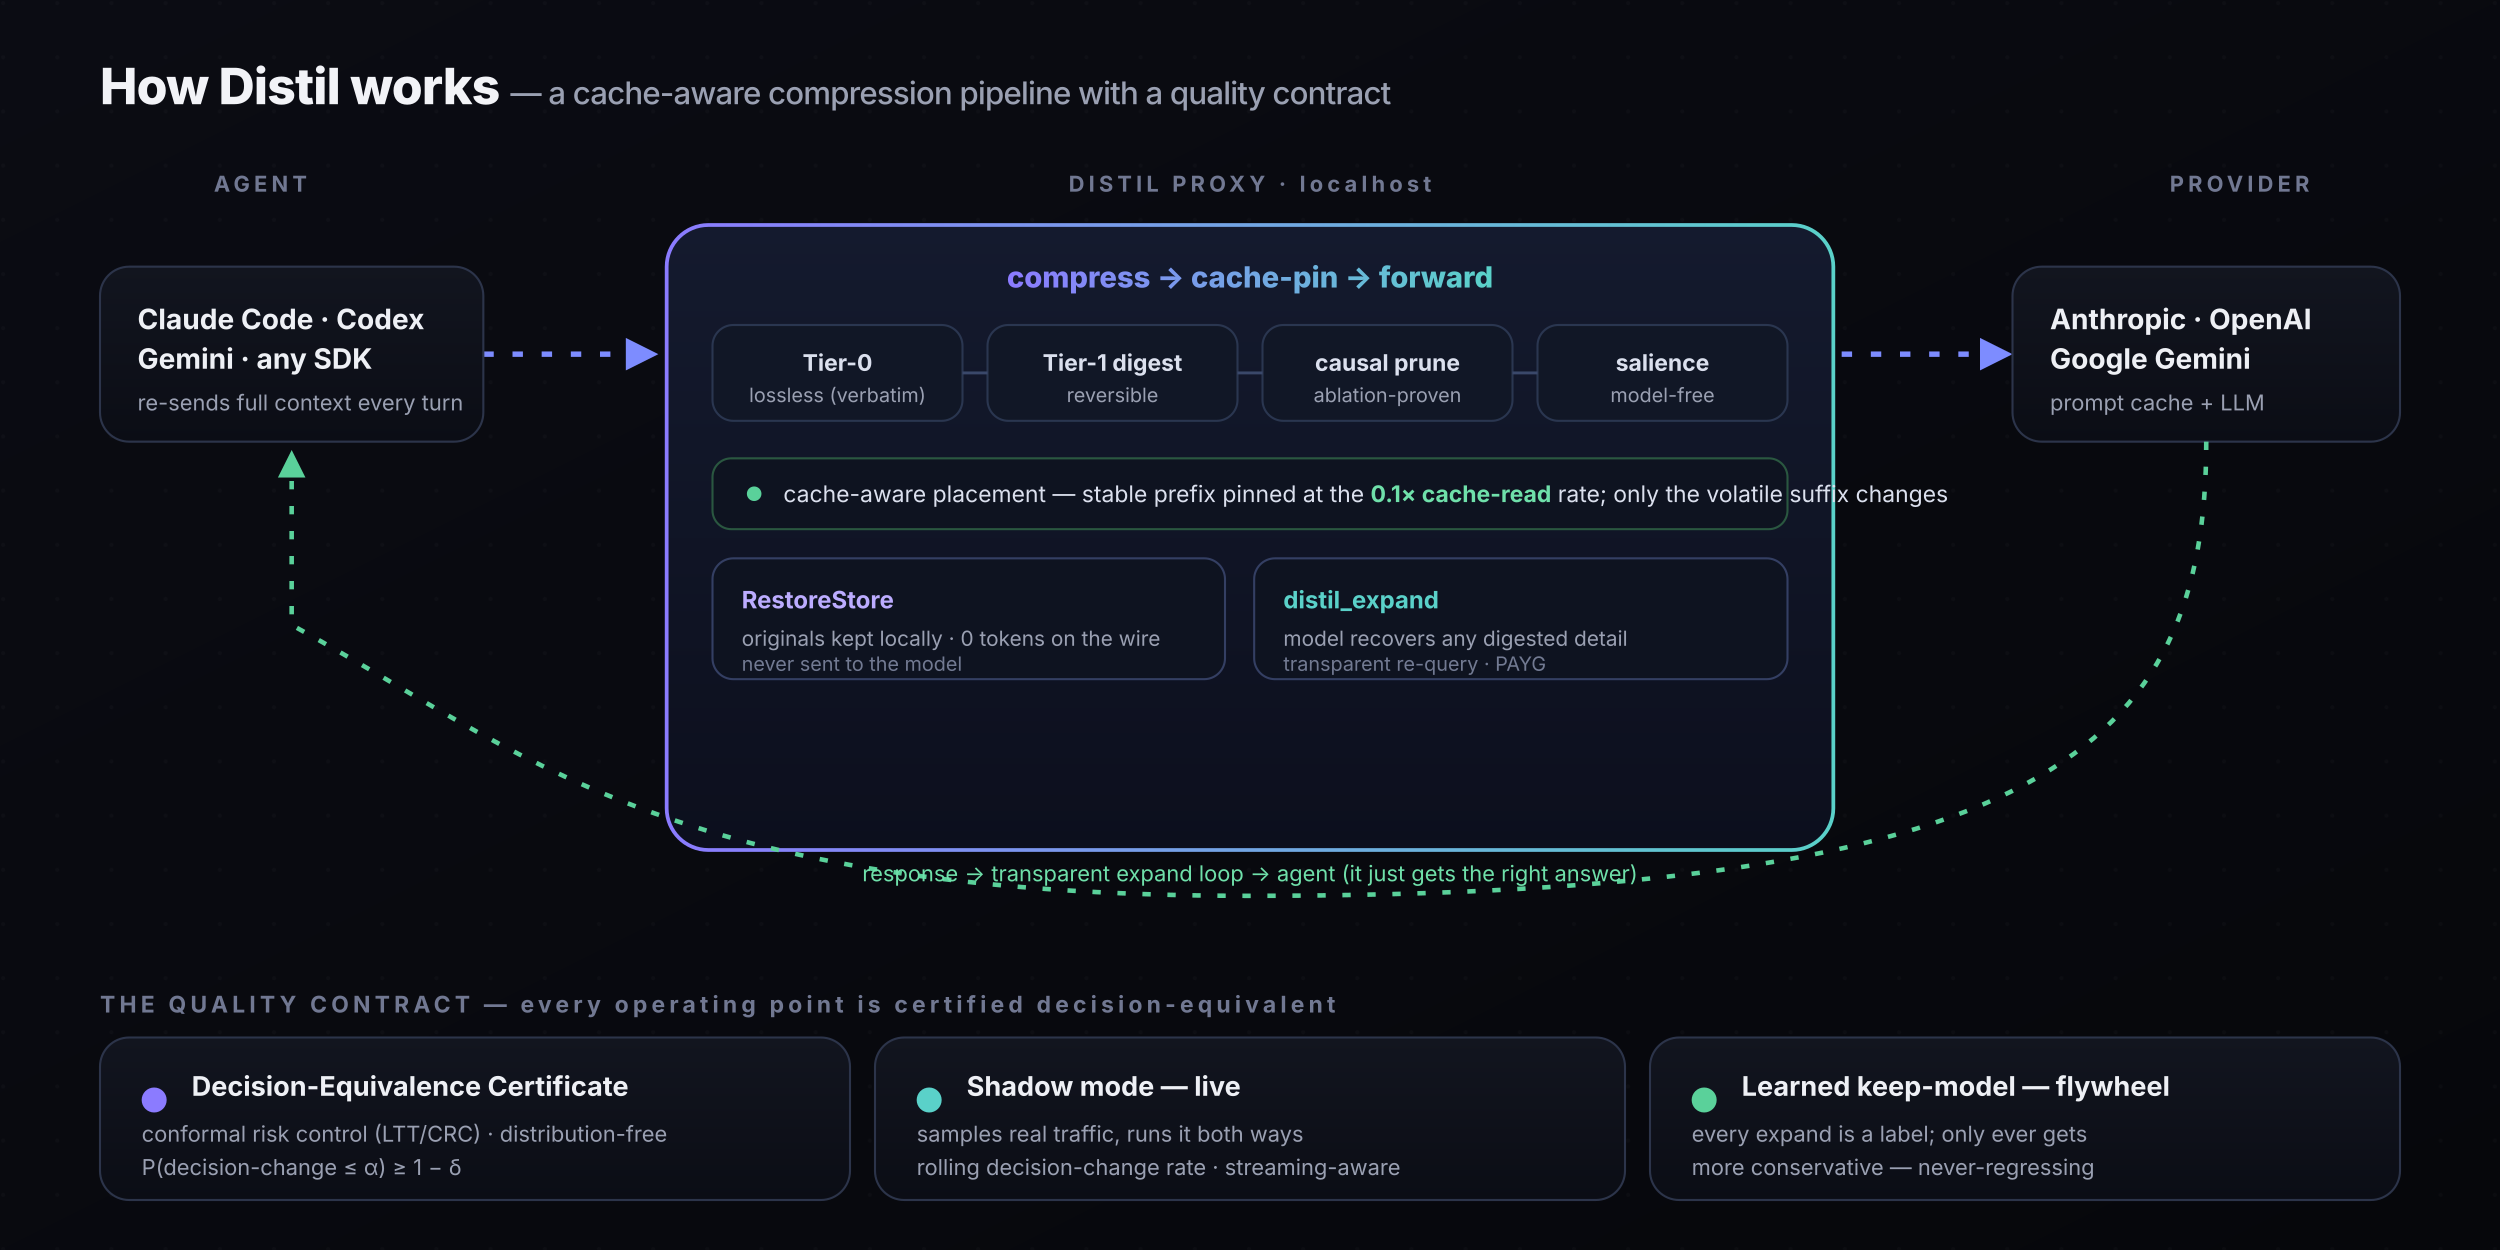
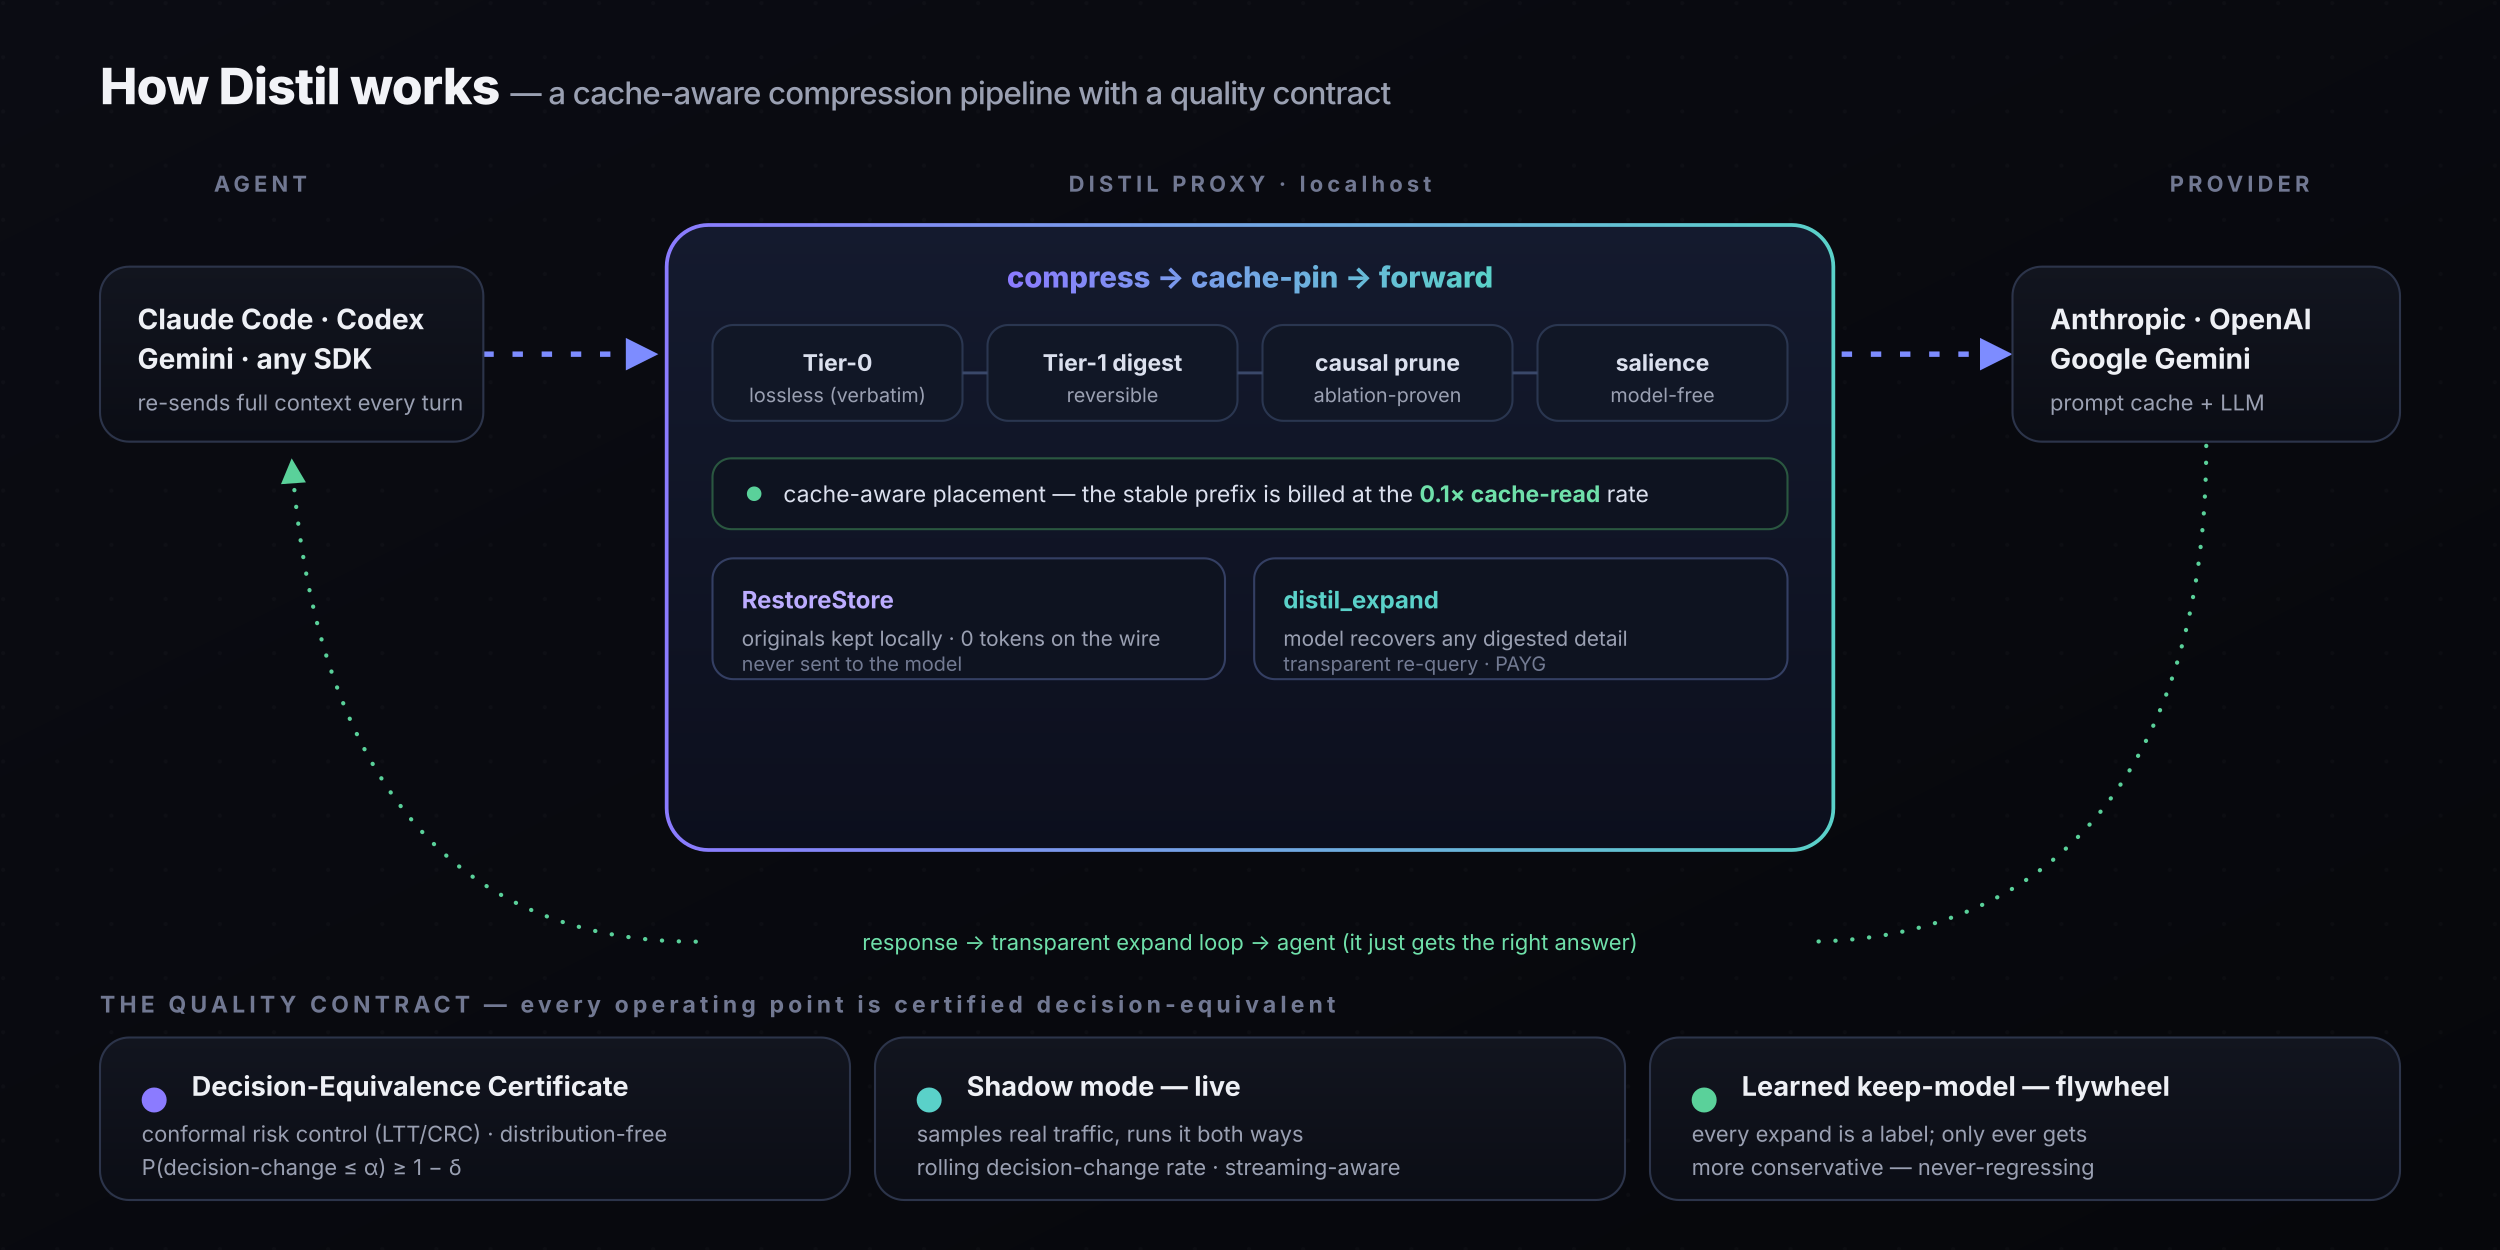
<svg xmlns="http://www.w3.org/2000/svg" width="1200" height="600" viewBox="0 0 1200 600" font-family="Inter,ui-sans-serif,Segoe UI,Roboto,sans-serif" role="img" aria-label="Distil architecture: agent to cache-aware compression pipeline to upstream LLM, with the recovery loop and the decision-equivalence quality contract">
  <defs>
    <linearGradient id="abg" x1="0" y1="0" x2="1" y2="1">
      <stop offset="0" stop-color="#0b0c13" />
      <stop offset="1" stop-color="#06070b" />
    </linearGradient>
    <linearGradient id="ag" x1="0" y1="0" x2="1" y2="0">
      <stop offset="0" stop-color="#8b7bff" />
      <stop offset="1" stop-color="#5ad1c9" />
    </linearGradient>
    <linearGradient id="acard" x1="0" y1="0" x2="0" y2="1">
      <stop offset="0" stop-color="#12151f" />
      <stop offset="1" stop-color="#0b0d15" />
    </linearGradient>
    <linearGradient id="ahero" x1="0" y1="0" x2="0" y2="1">
      <stop offset="0" stop-color="#141a2e" />
      <stop offset="1" stop-color="#0c0f1d" />
    </linearGradient>
    <pattern id="adots2" width="26" height="26" patternUnits="userSpaceOnUse">
      <circle cx="1.5" cy="1.5" r="1" fill="#ffffff" opacity="0.02" />
    </pattern>
    <marker id="aar" markerWidth="9" markerHeight="9" refX="6" refY="3" orient="auto">
      <path d="M0,0 L6,3 L0,6 Z" fill="#7d8cff" />
    </marker>
    <marker id="aarb" markerWidth="9" markerHeight="9" refX="6" refY="3" orient="auto">
      <path d="M0,0 L6,3 L0,6 Z" fill="#5ad19a" />
    </marker>
  </defs>
  <rect width="1200" height="600" fill="url(#abg)" />
  <rect width="1200" height="600" fill="url(#adots2)" />
  <text x="48" y="50" font-size="24" font-weight="800" letter-spacing="-0.4" fill="#f2f3f7">How Distil works <tspan fill="#9aa0b2" font-weight="500" font-size="15">— a cache-aware compression pipeline with a quality contract</tspan>
  </text>
  <g font-size="10.5" letter-spacing="2" fill="#717892" font-weight="700" text-anchor="middle">
    <text x="125" y="92" fill="#717892">AGENT</text>
    <text x="600" y="92" fill="#717892">DISTIL PROXY · localhost</text>
    <text x="1075" y="92" fill="#717892">PROVIDER</text>
  </g>
  <line x1="232" y1="170" x2="316" y2="170" stroke="#7d8cff" stroke-width="2.6" stroke-dasharray="5 9" marker-end="url(#aar)" />
  <line x1="884" y1="170" x2="966" y2="170" stroke="#7d8cff" stroke-width="2.6" stroke-dasharray="5 9" marker-end="url(#aar)" />
  <g transform="translate(48,128)">
    <rect width="184" height="84" rx="14" fill="url(#acard)" stroke="#2c344a" />
    <text x="18" y="30" font-size="13.5" font-weight="700" fill="#eef0f5">Claude Code · Codex</text>
    <text x="18" y="49" font-size="13.5" font-weight="700" fill="#eef0f5">Gemini · any SDK</text>
    <text x="18" y="69" font-size="10.5" fill="#9aa0b2">re-sends full context every turn</text>
  </g>
  <rect x="320" y="108" width="560" height="300" rx="20" fill="url(#ahero)" stroke="url(#ag)" stroke-width="1.8" />
  <text x="600" y="138" text-anchor="middle" font-size="14" font-weight="800" fill="url(#ag)">compress → cache-pin → forward</text>
  <g font-size="11" text-anchor="middle">
    <g>
      <rect x="342" y="156" width="120" height="46" rx="10" fill="#111726" stroke="#2a3650" />
      <text x="402" y="178" fill="#dbe0ee" font-weight="700">Tier-0</text>
      <text x="402" y="193" fill="#9aa0b2" font-size="9.5">lossless (verbatim)</text>
    </g>
    <g>
      <rect x="474" y="156" width="120" height="46" rx="10" fill="#111726" stroke="#2a3650" />
      <text x="534" y="178" fill="#dbe0ee" font-weight="700">Tier-1 digest</text>
      <text x="534" y="193" fill="#9aa0b2" font-size="9.5">reversible</text>
    </g>
    <g>
      <rect x="606" y="156" width="120" height="46" rx="10" fill="#111726" stroke="#2a3650" />
      <text x="666" y="178" fill="#dbe0ee" font-weight="700">causal prune</text>
      <text x="666" y="193" fill="#9aa0b2" font-size="9.5">ablation-proven</text>
    </g>
    <g>
      <rect x="738" y="156" width="120" height="46" rx="10" fill="#111726" stroke="#2a3650" />
      <text x="798" y="178" fill="#dbe0ee" font-weight="700">salience</text>
      <text x="798" y="193" fill="#9aa0b2" font-size="9.5">model-free</text>
    </g>
  </g>
  <g stroke="#3a486a" stroke-width="1.4" fill="none">
    <path d="M462,179 L474,179" />
    <path d="M594,179 L606,179" />
    <path d="M726,179 L738,179" />
  </g>
  <rect x="342" y="220" width="516" height="34" rx="9" fill="#0e1320" stroke="#2a5740" />
  <circle cx="362" cy="237" r="3.5" fill="#5ad19a" />
-   <text x="376" y="241" font-size="11" fill="#dbe0ee">cache-aware placement — stable prefix pinned at the <tspan fill="#6fe0aa" font-weight="700">0.1× cache-read</tspan> rate; only the volatile suffix changes</text>
+   <text x="376" y="241" font-size="11" fill="#dbe0ee">cache-aware placement — the stable prefix is billed at the <tspan fill="#6fe0aa" font-weight="700">0.1× cache-read</tspan> rate</text>
  <g transform="translate(342,268)">
    <rect width="246" height="58" rx="10" fill="#0e1320" stroke="#343f63" />
    <text x="14" y="24" font-size="11.5" font-weight="700" fill="#bcacff">RestoreStore</text>
    <text x="14" y="42" font-size="10" fill="#9aa0b2">originals kept locally · 0 tokens on the wire</text>
    <text x="14" y="54" font-size="9.5" fill="#727a92">never sent to the model</text>
  </g>
  <g transform="translate(602,268)">
    <rect width="256" height="58" rx="10" fill="#0e1320" stroke="#343f63" />
    <text x="14" y="24" font-size="11.5" font-weight="700" fill="#5ad1c9">distil_expand</text>
    <text x="14" y="42" font-size="10" fill="#9aa0b2">model recovers any digested detail</text>
    <text x="14" y="54" font-size="9.5" fill="#727a92">transparent re-query · PAYG</text>
  </g>
  <g transform="translate(966,128)">
    <rect width="186" height="84" rx="14" fill="url(#acard)" stroke="#2c344a" />
    <text x="18" y="30" font-size="13.5" font-weight="700" fill="#eef0f5">Anthropic · OpenAI</text>
    <text x="18" y="49" font-size="13.5" font-weight="700" fill="#eef0f5">Google Gemini</text>
    <text x="18" y="69" font-size="10.5" fill="#9aa0b2">prompt cache + LLM</text>
  </g>
-   <path d="M1059,212 C1059,360 980,430 600,430 C320,430 250,360 140,300 L140,216" fill="none" stroke="#5ad19a" stroke-width="2.2" stroke-dasharray="4 8" marker-end="url(#aarb)" />
-   <text x="600" y="423" text-anchor="middle" font-size="10.5" fill="#6fe0aa">response → transparent expand loop → agent (it just gets the right answer)</text>
+   <path d="M1059,214 C1059,360 992,452 866,452" fill="none" stroke="#5ad19a" stroke-width="2" stroke-dasharray="0.1 8" stroke-linecap="round" />
+   <path d="M334,452 C208,452 150,360 140,220" fill="none" stroke="#5ad19a" stroke-width="2" stroke-dasharray="0.1 8" stroke-linecap="round" marker-end="url(#aarb)" />
+   <text x="600" y="456" text-anchor="middle" font-size="10.5" fill="#6fe0aa">response → transparent expand loop → agent (it just gets the right answer)</text>
  <text x="48" y="486" font-size="11" letter-spacing="2" font-weight="700" fill="#717892">THE QUALITY CONTRACT — every operating point is certified decision-equivalent</text>
  <g transform="translate(48,498)">
    <rect width="360" height="78" rx="14" fill="url(#acard)" stroke="#2c344a" />
    <circle cx="26" cy="30" r="6" fill="#8b7bff" />
    <text x="44" y="28" font-size="13" font-weight="700" fill="#eef0f5">Decision-Equivalence Certificate</text>
    <text x="20" y="50" font-size="10.5" fill="#9aa0b2">conformal risk control (LTT/CRC) · distribution-free</text>
    <text x="20" y="66" font-size="10.5" fill="#9aa0b2">P(decision-change ≤ α) ≥ 1 − δ</text>
  </g>
  <g transform="translate(420,498)">
    <rect width="360" height="78" rx="14" fill="url(#acard)" stroke="#2c344a" />
    <circle cx="26" cy="30" r="6" fill="#5ad1c9" />
    <text x="44" y="28" font-size="13" font-weight="700" fill="#eef0f5">Shadow mode — live</text>
    <text x="20" y="50" font-size="10.5" fill="#9aa0b2">samples real traffic, runs it both ways</text>
    <text x="20" y="66" font-size="10.5" fill="#9aa0b2">rolling decision-change rate · streaming-aware</text>
  </g>
  <g transform="translate(792,498)">
    <rect width="360" height="78" rx="14" fill="url(#acard)" stroke="#2c344a" />
    <circle cx="26" cy="30" r="6" fill="#5ad19a" />
    <text x="44" y="28" font-size="13" font-weight="700" fill="#eef0f5">Learned keep-model — flywheel</text>
    <text x="20" y="50" font-size="10.5" fill="#9aa0b2">every expand is a label; only ever gets</text>
    <text x="20" y="66" font-size="10.5" fill="#9aa0b2">more conservative — never-regressing</text>
  </g>
</svg>
